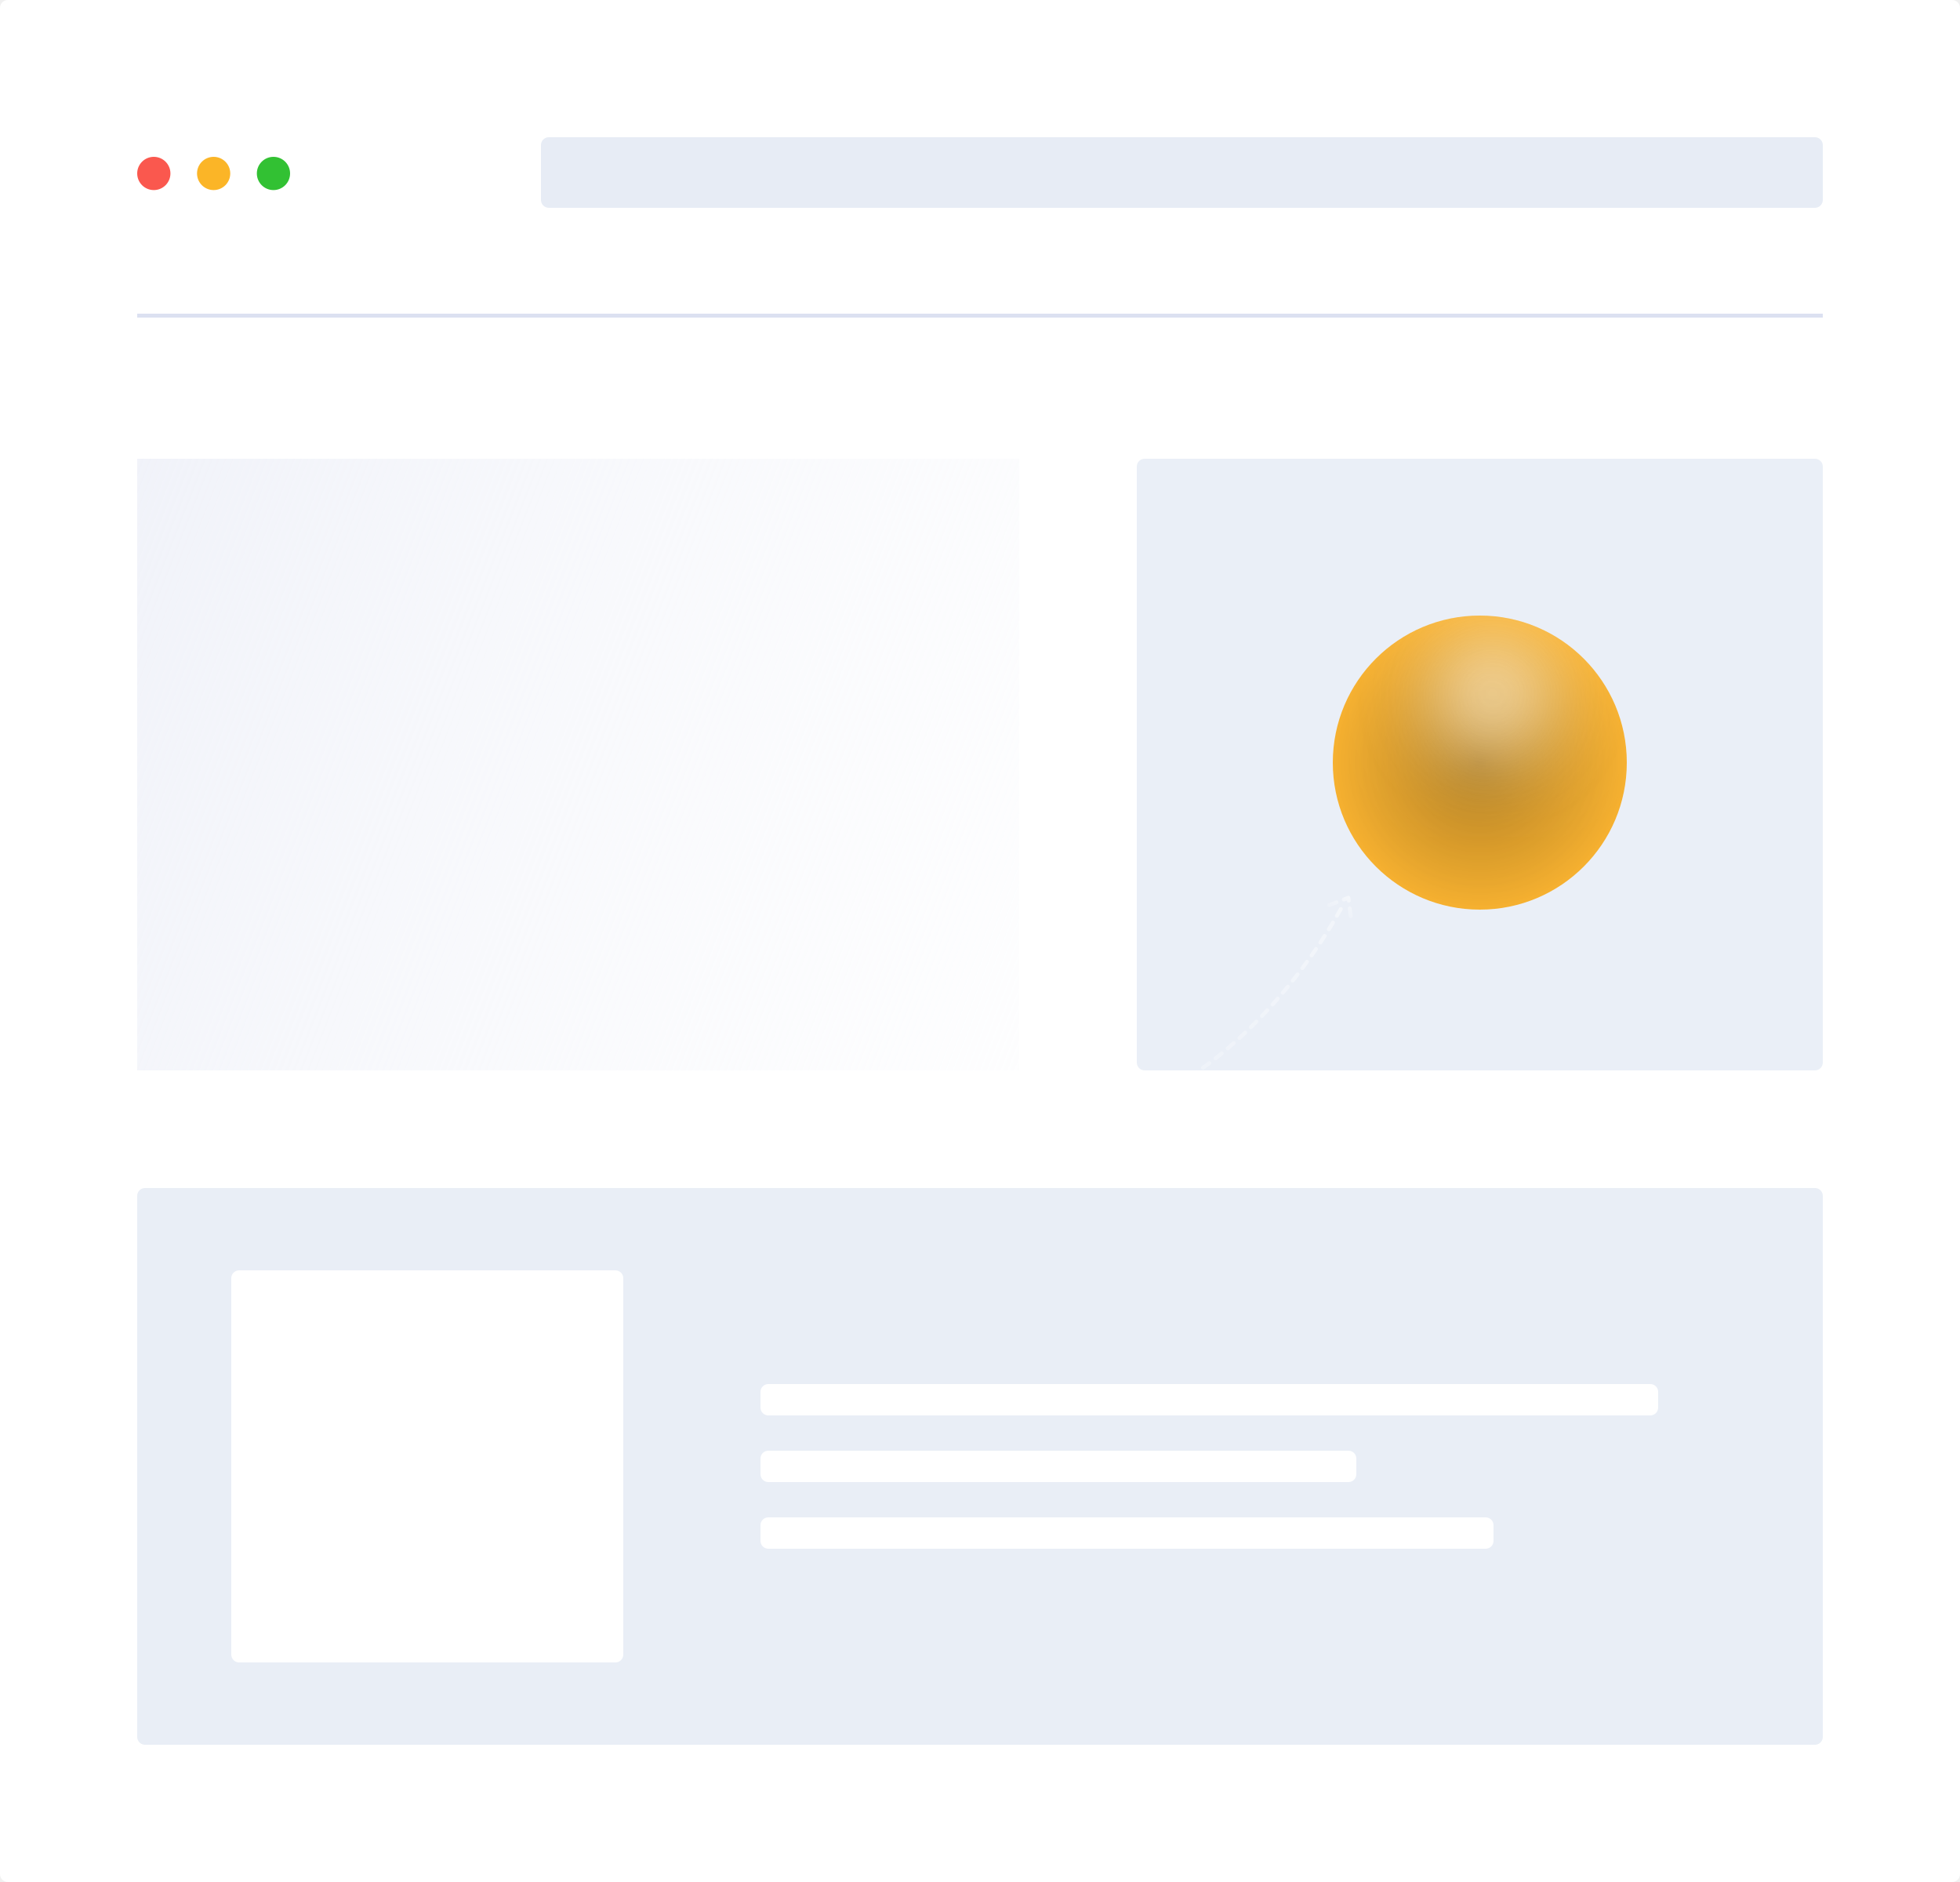
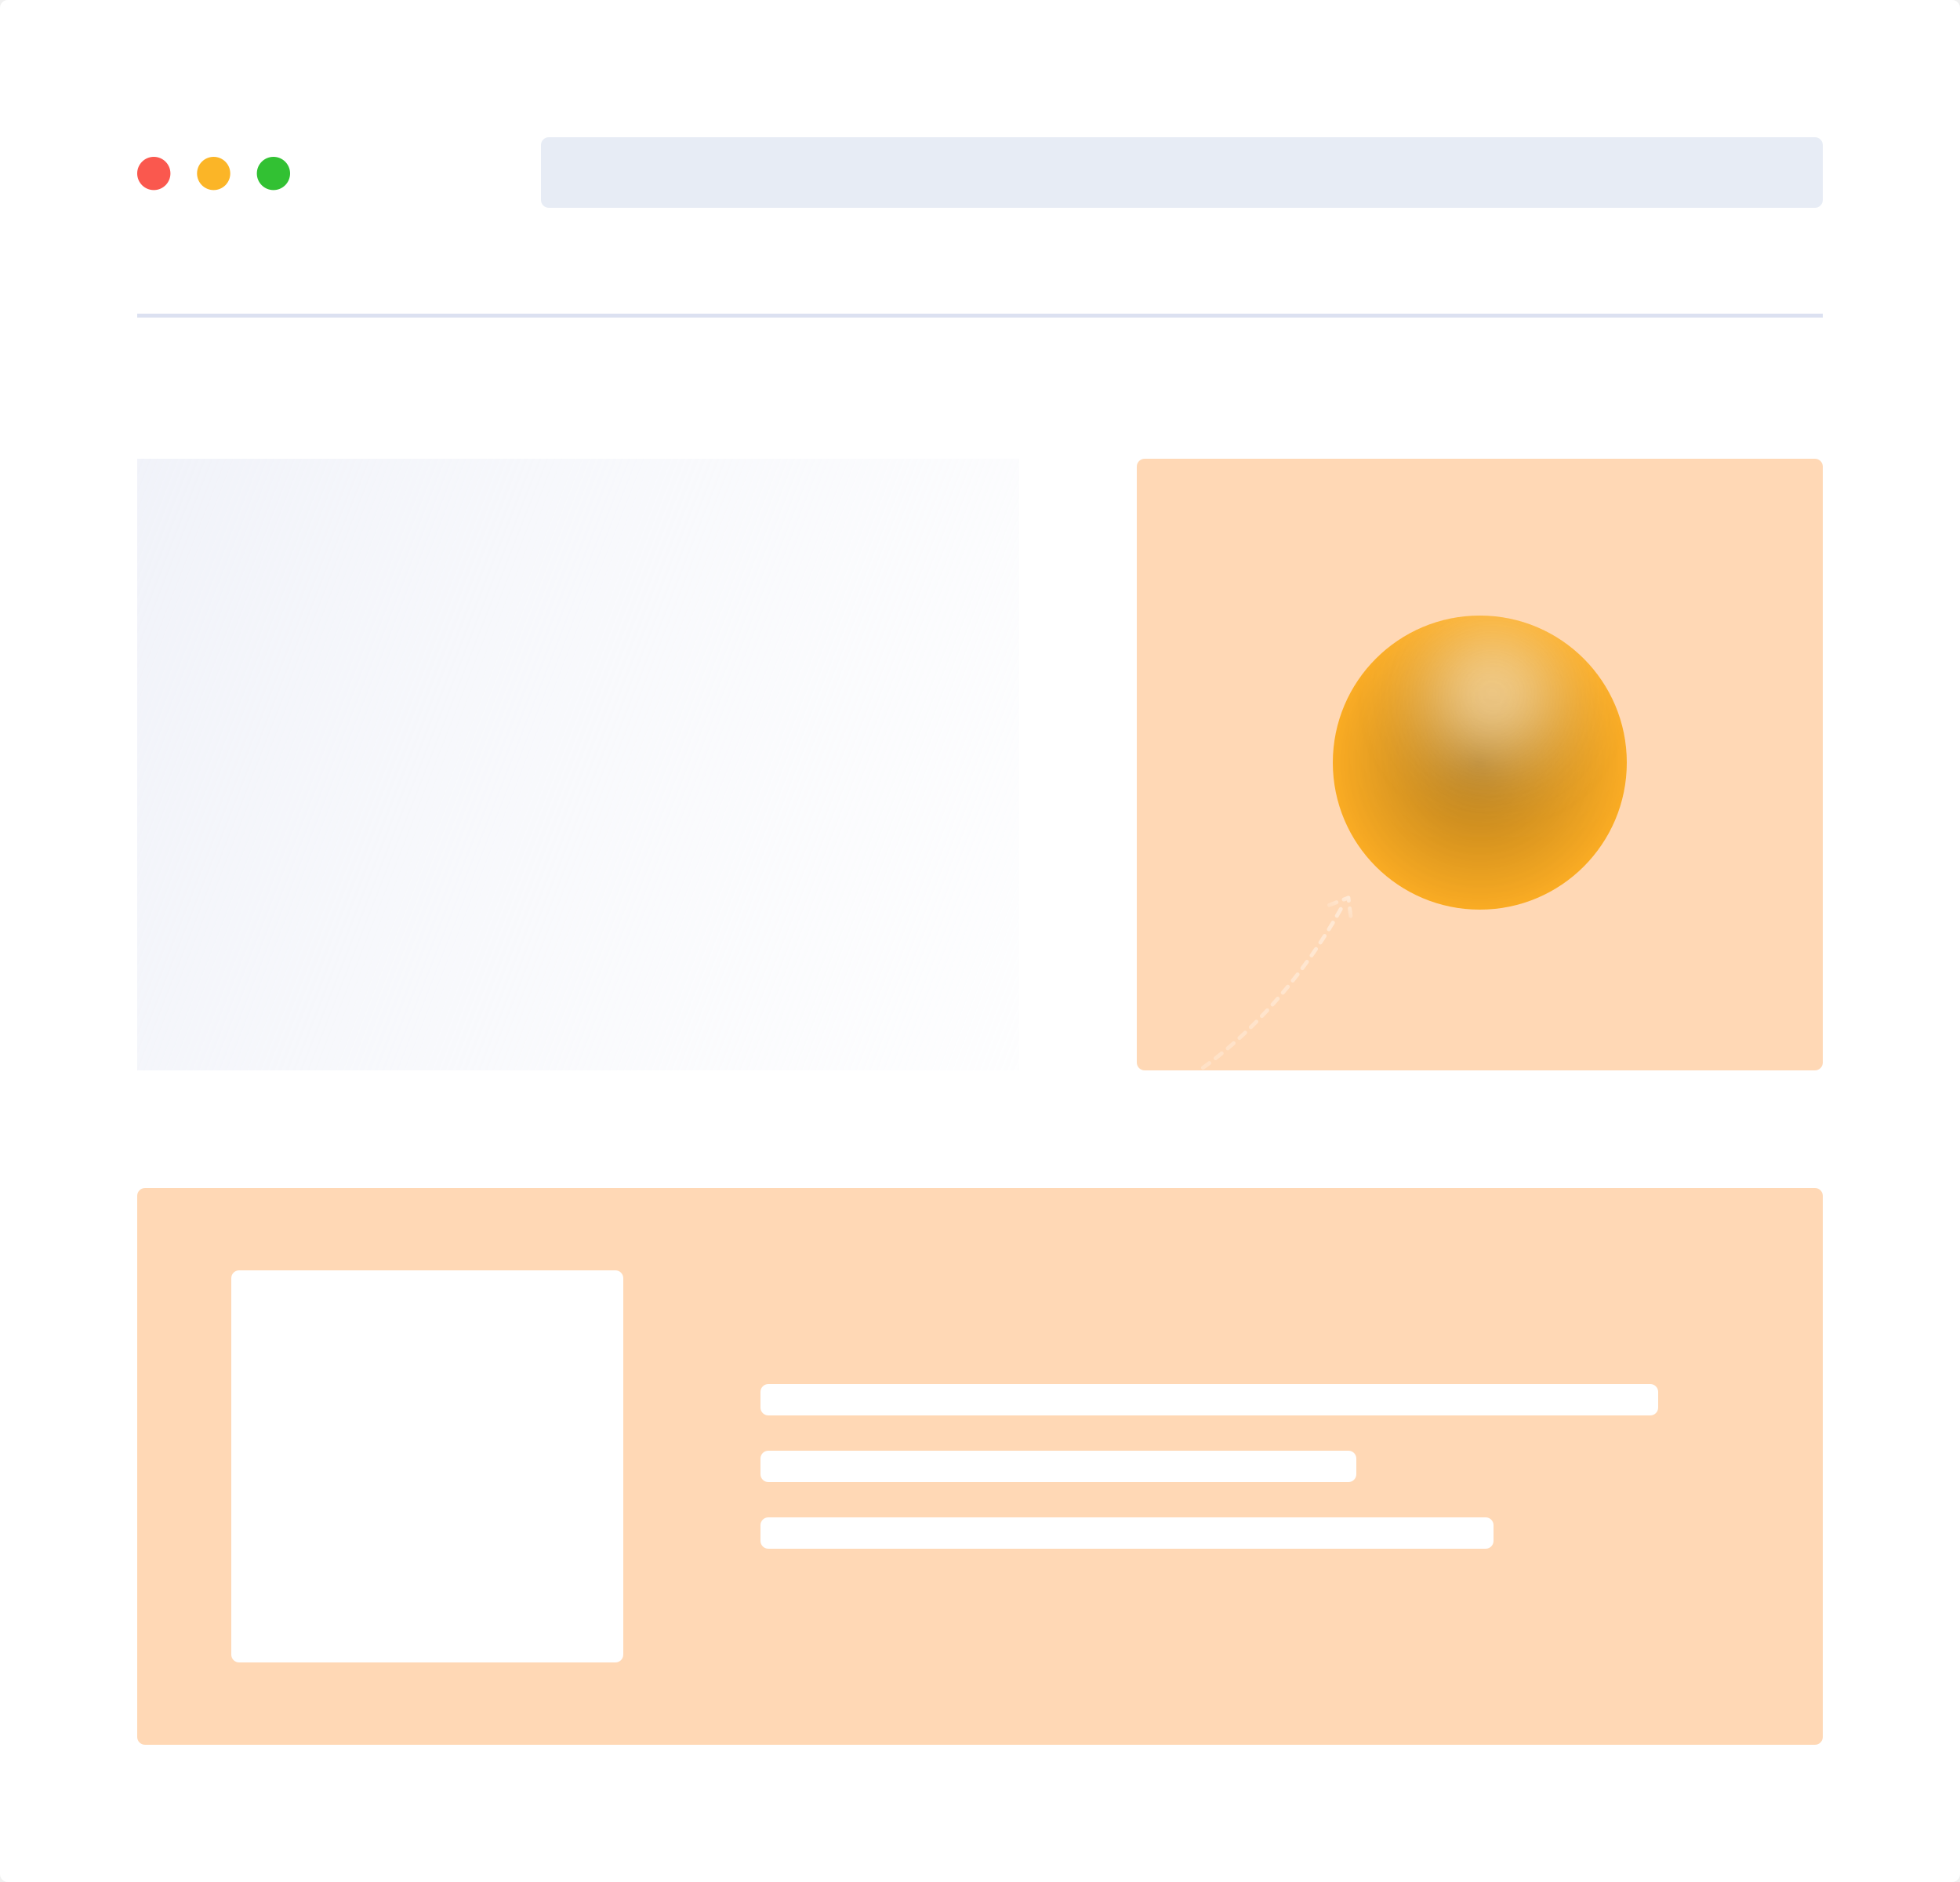
<svg xmlns="http://www.w3.org/2000/svg" width="500" height="480" viewBox="0 0 500 480" fill="none">
  <rect width="500" height="480" rx="2" fill="white" />
  <rect x="35" y="117" width="225" height="156" fill="url(#paint0_linear_1028_964)" />
  <line x1="35" y1="80.5" x2="465" y2="80.5" stroke="#DCE1F1" />
-   <rect x="290" y="117" width="175" height="156" rx="2" fill="#EAEFF7" />
-   <rect x="35" y="303" width="430" height="142" rx="2" fill="#E9EEF6" />
+   <rect x="290" y="117" width="175" height="156" rx="2" fill="#FFD8B5" />
+   <rect x="35" y="303" width="430" height="142" rx="2" fill="#FFD8B5" />
  <rect x="194" y="353" width="229" height="8" rx="2" fill="white" />
  <rect x="194" y="370" width="152" height="8" rx="2" fill="white" />
  <rect x="194" y="387" width="187" height="8" rx="2" fill="white" />
  <rect x="59" y="324" width="100" height="100" rx="2" fill="white" />
  <rect x="138" y="35" width="327" height="18" rx="2" fill="#E7ECF5" />
  <circle cx="39.239" cy="44.239" r="4.239" fill="#FA584E" />
  <circle cx="54.5" cy="44.239" r="4.239" fill="#FBB527" />
  <circle cx="69.761" cy="44.239" r="4.239" fill="#32C133" />
  <circle opacity="0.8" cx="377.5" cy="194.5" r="37.5" fill="#FFA500" />
  <mask id="mask0_1028_964" style="mask-type:alpha" maskUnits="userSpaceOnUse" x="340" y="157" width="75" height="75">
    <circle opacity="0.8" cx="377.5" cy="194.5" r="37.5" fill="#FFA500" />
  </mask>
  <g mask="url(#mask0_1028_964)">
    <circle opacity="0.8" cx="377.5" cy="194.5" r="37.5" fill="url(#paint1_radial_1028_964)" />
    <g opacity="0.8" filter="url(#filter0_f_1028_964)">
      <circle cx="380.809" cy="176.853" r="15.441" fill="white" />
    </g>
  </g>
  <path d="M342.034 231.847C324.964 262.749 277.939 313.186 226.394 267.718" stroke="url(#paint2_linear_1028_964)" stroke-linecap="round" stroke-linejoin="round" stroke-dasharray="2 2" />
  <path d="M339.077 230.867L343.973 228.971L344.562 233.656" stroke="url(#paint3_linear_1028_964)" stroke-linecap="round" stroke-linejoin="round" stroke-dasharray="2 2" />
  <defs>
    <filter id="filter0_f_1028_964" x="344.368" y="140.412" width="72.882" height="72.883" filterUnits="userSpaceOnUse" color-interpolation-filters="sRGB">
      <feFlood flood-opacity="0" result="BackgroundImageFix" />
      <feBlend mode="normal" in="SourceGraphic" in2="BackgroundImageFix" result="shape" />
      <feGaussianBlur stdDeviation="10.5" result="effect1_foregroundBlur_1028_964" />
    </filter>
    <linearGradient id="paint0_linear_1028_964" x1="434.5" y1="210" x2="48.223" y2="58.807" gradientUnits="userSpaceOnUse">
      <stop stop-color="white" stop-opacity="0" />
      <stop offset="1" stop-color="#F0F2F9" />
    </linearGradient>
    <radialGradient id="paint1_radial_1028_964" cx="0" cy="0" r="1" gradientUnits="userSpaceOnUse" gradientTransform="translate(377.5 194.5) rotate(90) scale(40.2574)">
      <stop stop-opacity="0.47" />
      <stop offset="1" stop-opacity="0" />
    </radialGradient>
    <linearGradient id="paint2_linear_1028_964" x1="358.554" y1="226.723" x2="242.956" y2="282.349" gradientUnits="userSpaceOnUse">
      <stop stop-color="white" stop-opacity="0.48" />
      <stop offset="1" stop-color="white" stop-opacity="0" />
    </linearGradient>
    <linearGradient id="paint3_linear_1028_964" x1="343.992" y1="228.548" x2="340.23" y2="234.571" gradientUnits="userSpaceOnUse">
      <stop stop-color="white" stop-opacity="0.48" />
      <stop offset="1" stop-color="white" stop-opacity="0" />
    </linearGradient>
  </defs>
</svg>
